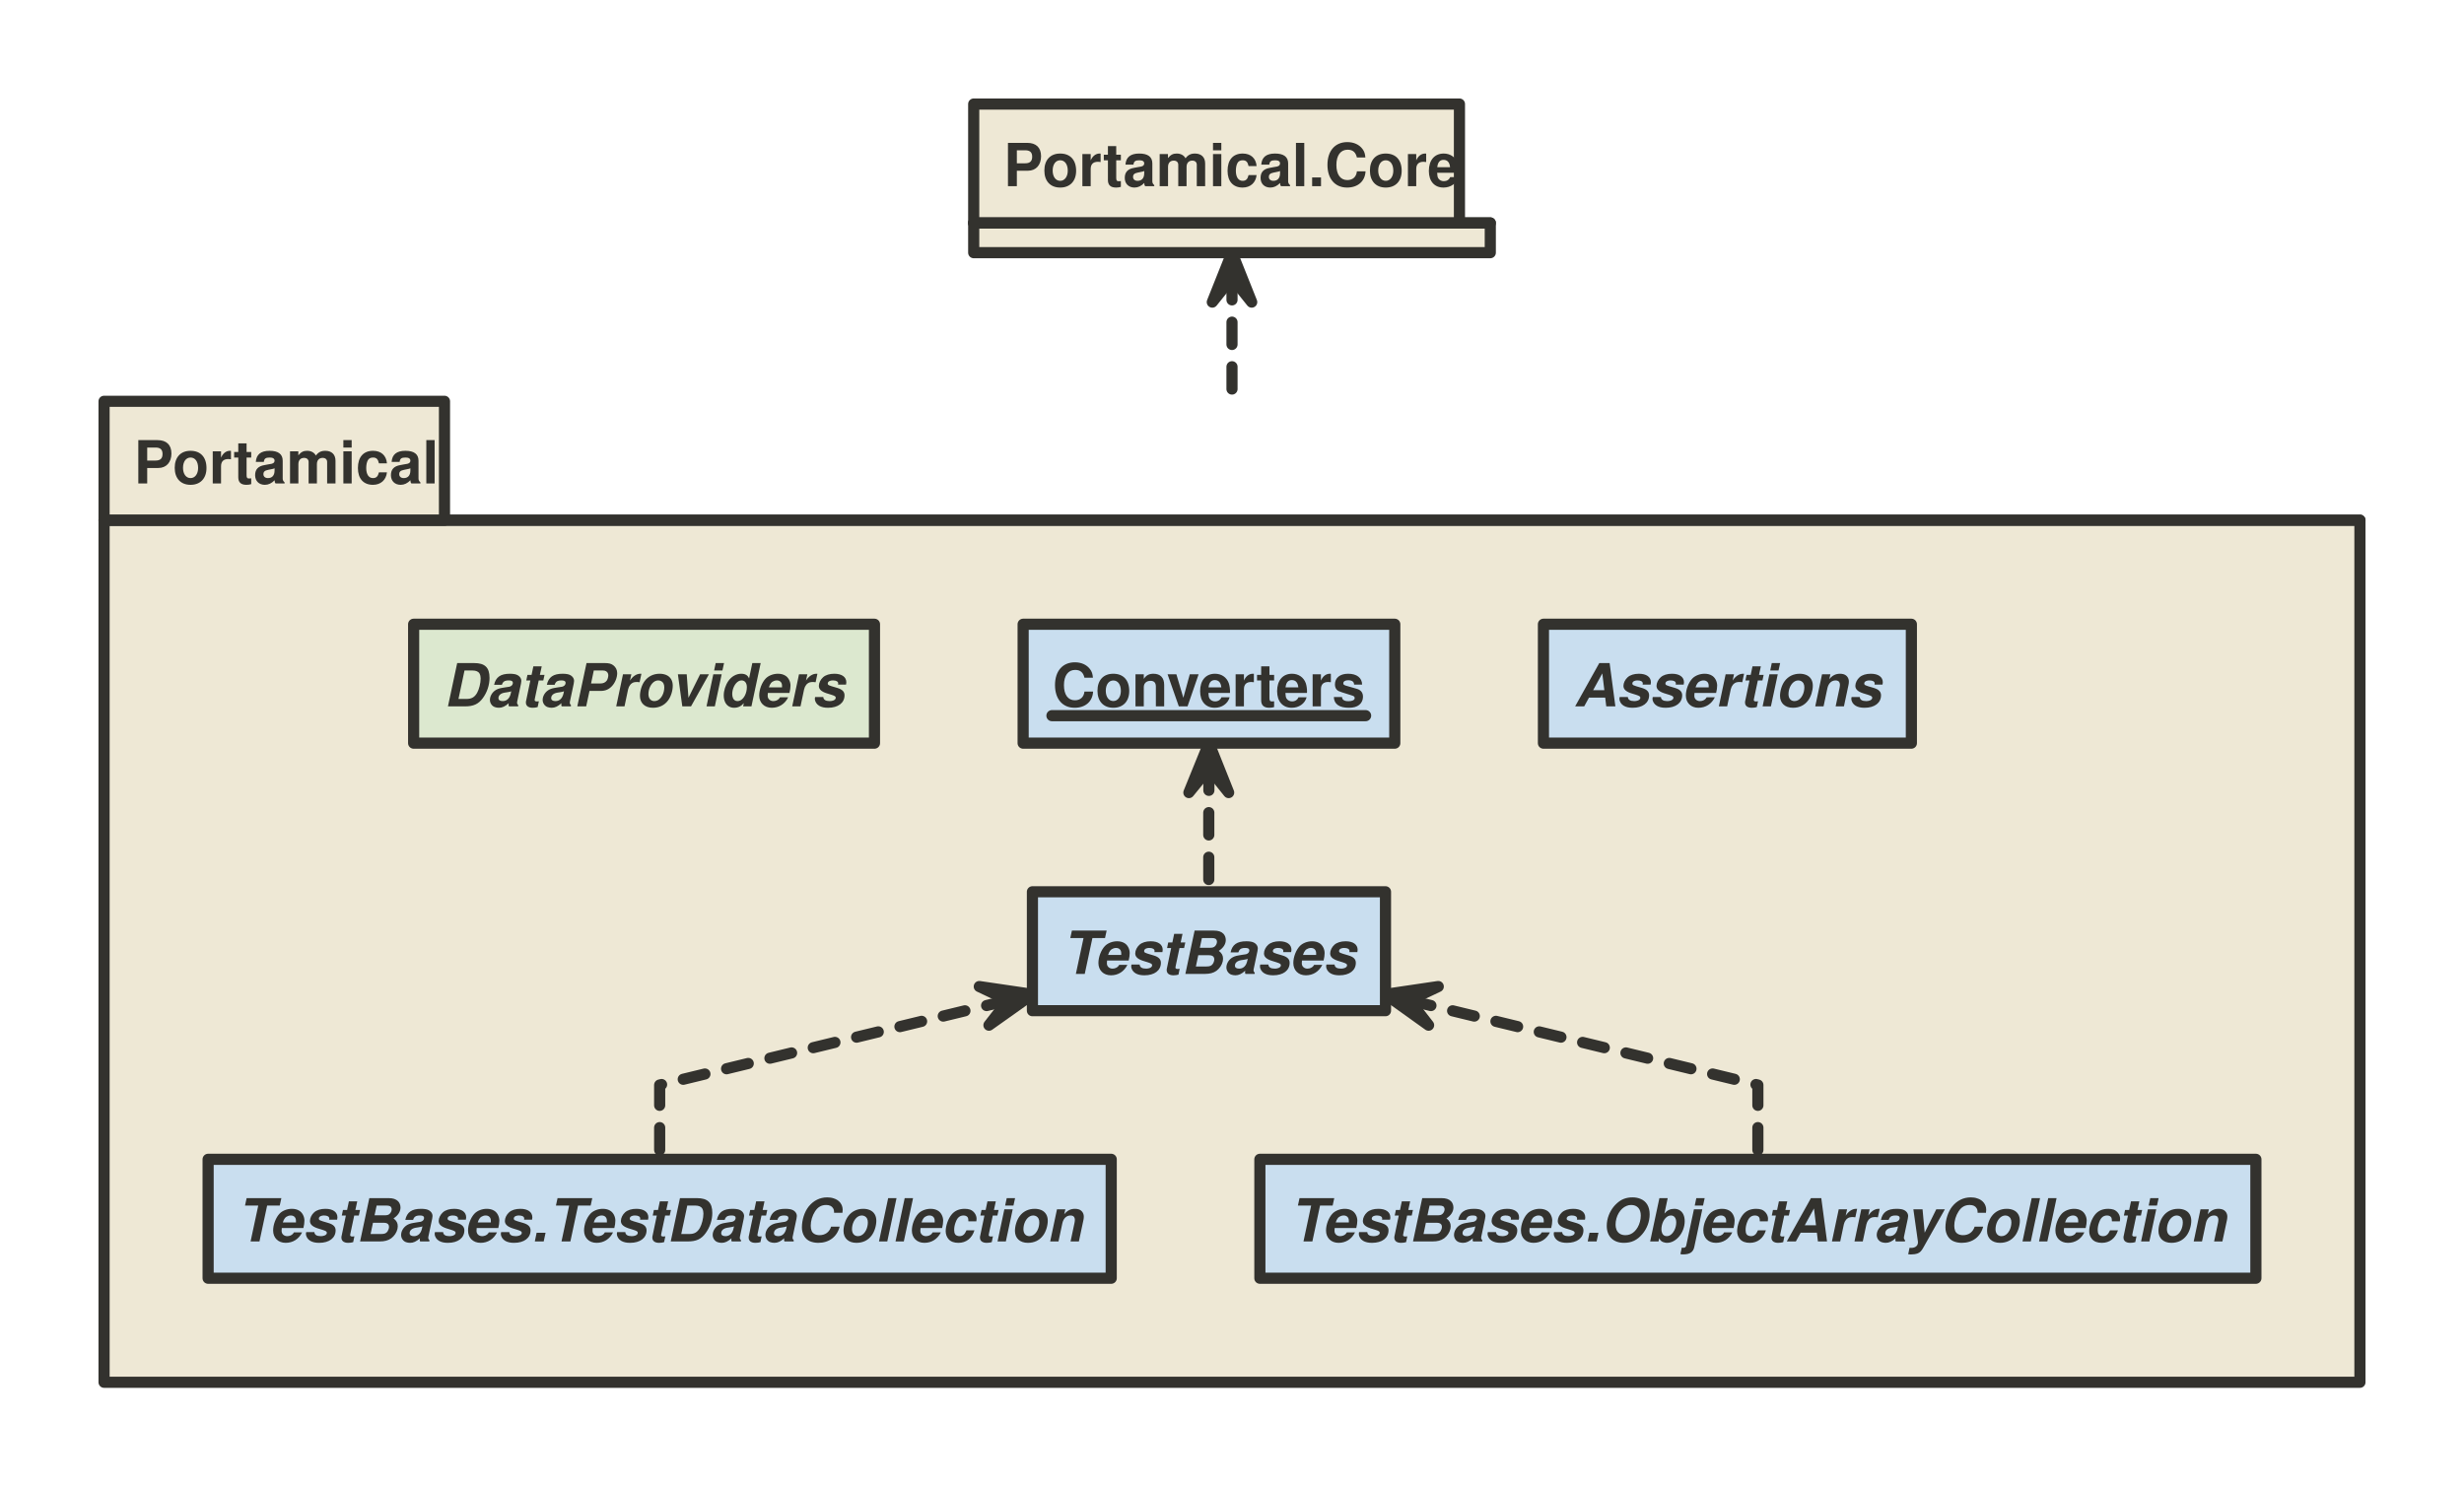
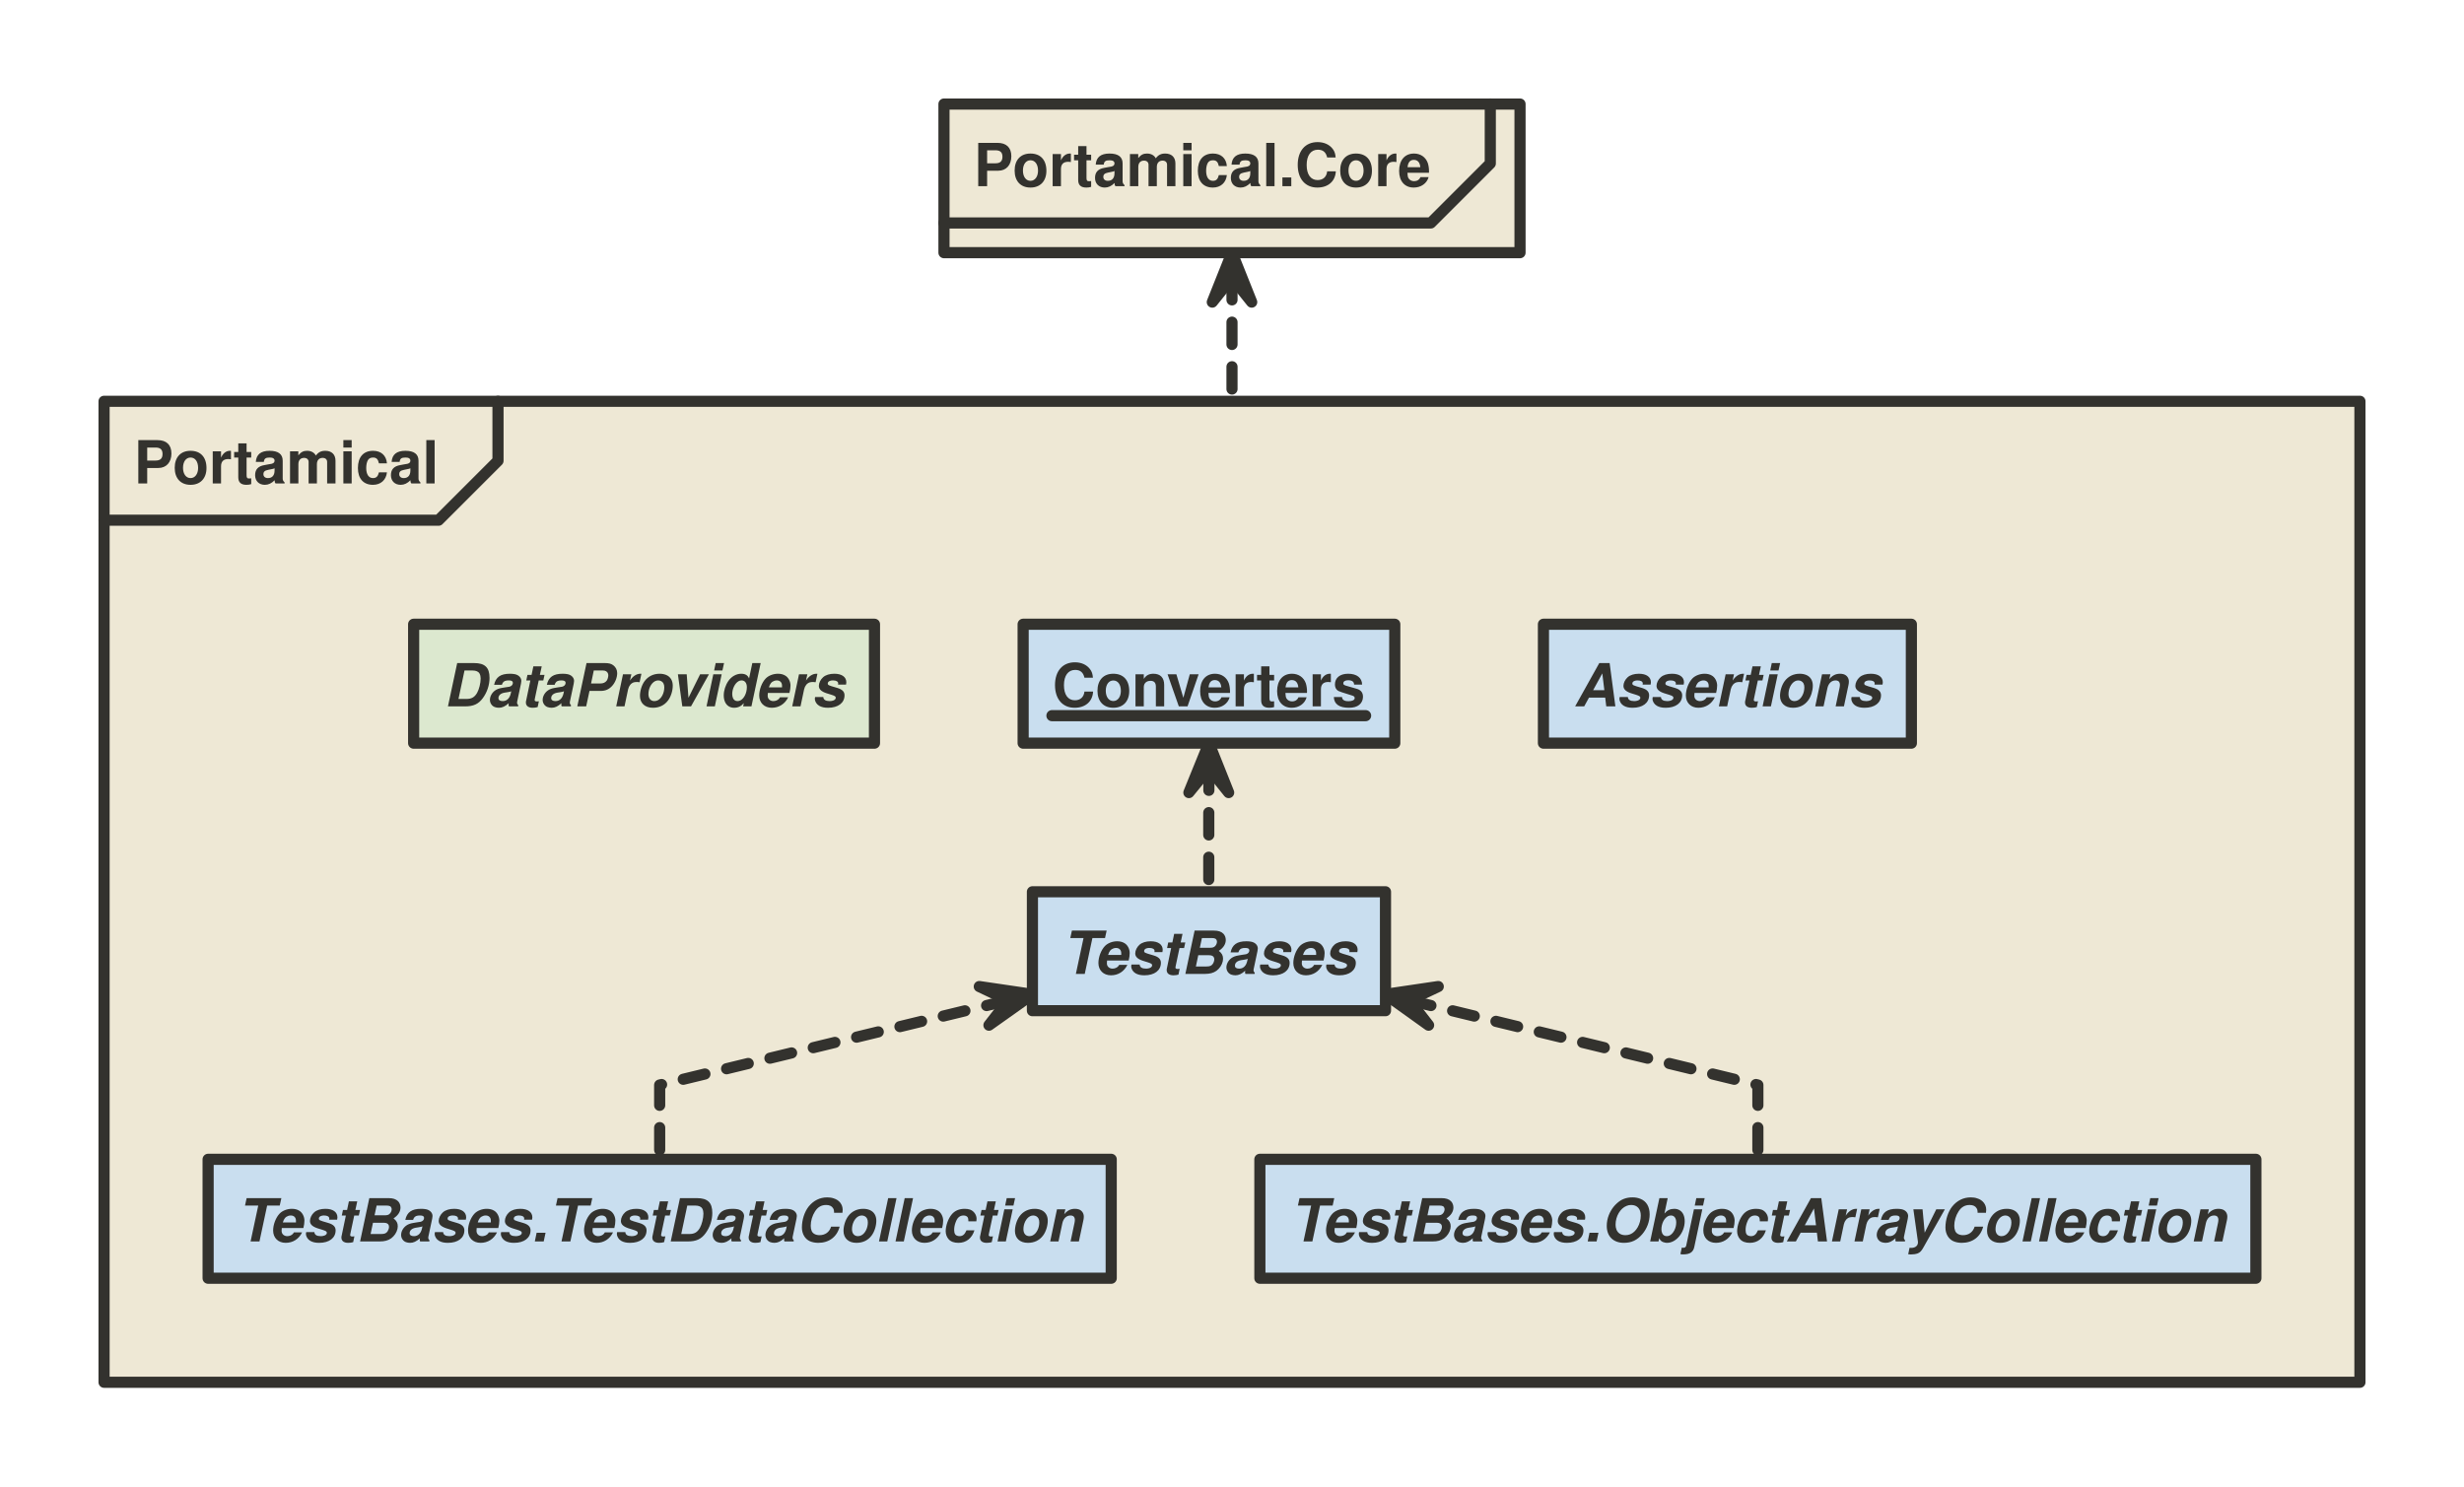
<svg xmlns="http://www.w3.org/2000/svg" version="1.1" baseProfile="full" width="663.0" height="400.0" viewBox="0 0 663 400">
  <g stroke-width="1.0" text-align="left" font="12pt Helvetica, Arial, sans-serif" font-size="12pt" font-family="Helvetica" font-weight="bold" font-style="normal">
    <g font-family="Helvetica" font-size="12pt" font-weight="bold" font-style="normal" stroke-width="3.0" stroke-linejoin="round" stroke-linecap="round" stroke="#33322E">
      <g stroke="transparent" fill="transparent">
        <rect x="0.0" y="0.0" height="400.0" width="663.0" stroke="none" />
      </g>
      <g transform="translate(8, 8)" fill="#33322E">
        <g transform="translate(20, 20)" fill="#33322E" font-family="Helvetica" font-size="12pt" font-weight="normal" font-style="normal">
          <g stroke-dasharray="6 6">
            <path d="M303.5 46.7 L303.5 60 L303.5 80 L303.5 80.0 " fill="none" />
          </g>
          <path d="M308.8 53.3 L303.5 46.7 L298.2 53.3 L303.5 40.0 Z" />
          <g data-name="Portamical.Core">
            <g fill="#eee8d5" stroke="#33322E" data-name="Portamical.Core">
-               <rect x="234.0" y="32.0" height="8.0" width="139.0" data-name="Portamical.Core" />
-               <path d="M234.0 32.0 L234.0 0.0 L364.7 0.0 L364.7 32.0 Z" data-name="Portamical.Core" />
-               <path d="M234.0 32.0 L373.0 32.0" fill="none" data-name="Portamical.Core" />
+               <rect x="226.0" y="0.0" height="40.0" width="155.0" data-name="Portamical.Core" />
+               <path d="M226.0 32.0 L357.0 32.0 L373.0 16.0 L373.0 0.0" fill="none" data-name="Portamical.Core" />
            </g>
-             <g transform="translate(234, 0)" font-family="Helvetica" font-size="12pt" font-weight="bold" font-style="normal" data-name="Portamical.Core" data-compartment="0">
+             <g transform="translate(226, 0)" font-family="Helvetica" font-size="12pt" font-weight="bold" font-style="normal" data-name="Portamical.Core" data-compartment="0">
              <g transform="translate(8, 8)" fill="#33322E" text-align="left" data-name="Portamical.Core" data-compartment="0">
                <text x="0.0" y="14.1" stroke="none" data-name="Portamical.Core" data-compartment="0">Portamical.Core</text>
              </g>
            </g>
-             <g transform="translate(234, 32)" font-family="Helvetica" font-size="12pt" font-weight="normal" font-style="normal" data-name="Portamical.Core" data-compartment="1">
+             <g transform="translate(226, 32)" font-family="Helvetica" font-size="12pt" font-weight="normal" font-style="normal" data-name="Portamical.Core" data-compartment="1">
              <g transform="translate(8, 8)" fill="#33322E" data-name="Portamical.Core" data-compartment="1">
								
							</g>
            </g>
          </g>
          <g data-name="Portamical">
            <g fill="#eee8d5" stroke="#33322E" data-name="Portamical">
-               <rect x="0.0" y="112.0" height="232.0" width="607.0" data-name="Portamical" />
-               <path d="M0.0 112.0 L0.0 80.0 L91.6 80.0 L91.6 112.0 Z" data-name="Portamical" />
-               <path d="M0.0 112.0 L607.0 112.0" fill="none" data-name="Portamical" />
+               <rect x="0.0" y="80.0" height="264.0" width="607.0" data-name="Portamical" />
+               <path d="M0.0 112.0 L90.0 112.0 L106.0 96.0 L106.0 80.0" fill="none" data-name="Portamical" />
            </g>
            <g transform="translate(0, 80)" font-family="Helvetica" font-size="12pt" font-weight="bold" font-style="normal" data-name="Portamical" data-compartment="0">
              <g transform="translate(8, 8)" fill="#33322E" text-align="left" data-name="Portamical" data-compartment="0">
                <text x="0.0" y="14.1" stroke="none" data-name="Portamical" data-compartment="0">Portamical</text>
              </g>
            </g>
            <g transform="translate(0, 112)" font-family="Helvetica" font-size="12pt" font-weight="normal" font-style="normal" data-name="Portamical" data-compartment="1">
              <g transform="translate(8, 8)" fill="#33322E" data-name="Portamical" data-compartment="1">
                <g transform="translate(20, 20)" fill="#33322E" font-family="Helvetica" font-size="12pt" font-weight="normal" font-style="normal" data-name="Portamical" data-compartment="1">
                  <g stroke-dasharray="6 6" data-name="Portamical" data-compartment="1">
                    <path d="M269.3 38.7 L269.25 52 L269.25 72 L269.3 72.0 " fill="none" data-name="Portamical" data-compartment="1" />
                  </g>
                  <path d="M274.6 45.3 L269.3 38.7 L263.9 45.3 L269.3 32.0 Z" data-name="Portamical" data-compartment="1" />
                  <g stroke-dasharray="6 6" data-name="Portamical" data-compartment="1">
                    <path d="M215.3 101.2 L121.5 124 L121.5 144 L121.5 144.0 " fill="none" data-name="Portamical" data-compartment="1" />
                  </g>
                  <path d="M210.1 107.9 L215.3 101.2 L207.5 97.5 L221.8 99.6 Z" data-name="Portamical" data-compartment="1" />
                  <g stroke-dasharray="6 6" data-name="Portamical" data-compartment="1">
                    <path d="M323.2 101.2 L417 124 L417 144 L417.0 144.0 " fill="none" data-name="Portamical" data-compartment="1" />
                  </g>
                  <path d="M331.0 97.5 L323.2 101.2 L328.4 107.9 L316.8 99.6 Z" data-name="Portamical" data-compartment="1" />
                  <g data-name="DataProviders">
                    <g fill="#DCE8CF" stroke="#33322E" data-name="DataProviders">
                      <rect x="55.3" y="0.0" height="32.0" width="124.0" data-name="DataProviders" />
                    </g>
                    <g transform="translate(55.25, 0)" font-family="Helvetica" font-size="12pt" font-weight="bold" font-style="italic" data-name="DataProviders" data-compartment="0">
                      <g transform="translate(8, 8)" fill="#33322E" text-align="center" data-name="DataProviders" data-compartment="0">
                        <text x="54.0" y="14.1" stroke="none" text-anchor="middle" data-name="DataProviders" data-compartment="0">DataProviders</text>
                      </g>
                    </g>
                  </g>
                  <g data-name="Converters">
                    <g fill="#C9DEEF" stroke="#33322E" data-name="Converters">
                      <rect x="219.3" y="0.0" height="32.0" width="100.0" data-name="Converters" />
                    </g>
                    <g transform="translate(219.25, 0)" font-family="Helvetica" font-size="12pt" font-weight="bold" font-style="normal" data-name="Converters" data-compartment="0">
                      <g transform="translate(8, 8)" fill="#33322E" text-align="center" stroke-width="3.0" data-name="Converters" data-compartment="0">
                        <text x="42.0" y="14.1" stroke="none" text-anchor="middle" data-name="Converters" data-compartment="0">Converters</text>
                        <path d="M-0.2 16.6 L84.2 16.6" fill="none" data-name="Converters" data-compartment="0" />
                      </g>
                    </g>
                  </g>
                  <g data-name="TestBases">
                    <g fill="#C9DEEF" stroke="#33322E" data-name="TestBases">
                      <rect x="221.8" y="72.0" height="32.0" width="95.0" data-name="TestBases" />
                    </g>
                    <g transform="translate(221.75, 72)" font-family="Helvetica" font-size="12pt" font-weight="bold" font-style="italic" data-name="TestBases" data-compartment="0">
                      <g transform="translate(8, 8)" fill="#33322E" text-align="center" data-name="TestBases" data-compartment="0">
                        <text x="39.5" y="14.1" stroke="none" text-anchor="middle" data-name="TestBases" data-compartment="0">TestBases</text>
                      </g>
                    </g>
                  </g>
                  <g data-name="TestBases.TestDataCollection">
                    <g fill="#C9DEEF" stroke="#33322E" data-name="TestBases.TestDataCollection">
                      <rect x="0.0" y="144.0" height="32.0" width="243.0" data-name="TestBases.TestDataCollection" />
                    </g>
                    <g transform="translate(0, 144)" font-family="Helvetica" font-size="12pt" font-weight="bold" font-style="italic" data-name="TestBases.TestDataCollection" data-compartment="0">
                      <g transform="translate(8, 8)" fill="#33322E" text-align="center" data-name="TestBases.TestDataCollection" data-compartment="0">
                        <text x="113.5" y="14.1" stroke="none" text-anchor="middle" data-name="TestBases.TestDataCollection" data-compartment="0">TestBases.TestDataCollection</text>
                      </g>
                    </g>
                  </g>
                  <g data-name="TestBases.ObjectArrayCollection">
                    <g fill="#C9DEEF" stroke="#33322E" data-name="TestBases.ObjectArrayCollection">
                      <rect x="283.0" y="144.0" height="32.0" width="268.0" data-name="TestBases.ObjectArrayCollection" />
                    </g>
                    <g transform="translate(283, 144)" font-family="Helvetica" font-size="12pt" font-weight="bold" font-style="italic" data-name="TestBases.ObjectArrayCollection" data-compartment="0">
                      <g transform="translate(8, 8)" fill="#33322E" text-align="center" data-name="TestBases.ObjectArrayCollection" data-compartment="0">
                        <text x="126.0" y="14.1" stroke="none" text-anchor="middle" data-name="TestBases.ObjectArrayCollection" data-compartment="0">TestBases.ObjectArrayCollection</text>
                      </g>
                    </g>
                  </g>
                  <g data-name="Assertions">
                    <g fill="#C9DEEF" stroke="#33322E" data-name="Assertions">
                      <rect x="359.3" y="0.0" height="32.0" width="99.0" data-name="Assertions" />
                    </g>
                    <g transform="translate(359.25, 0)" font-family="Helvetica" font-size="12pt" font-weight="bold" font-style="italic" data-name="Assertions" data-compartment="0">
                      <g transform="translate(8, 8)" fill="#33322E" text-align="center" data-name="Assertions" data-compartment="0">
                        <text x="41.5" y="14.1" stroke="none" text-anchor="middle" data-name="Assertions" data-compartment="0">Assertions</text>
                      </g>
                    </g>
                  </g>
                </g>
              </g>
            </g>
          </g>
        </g>
      </g>
    </g>
  </g>
</svg>
